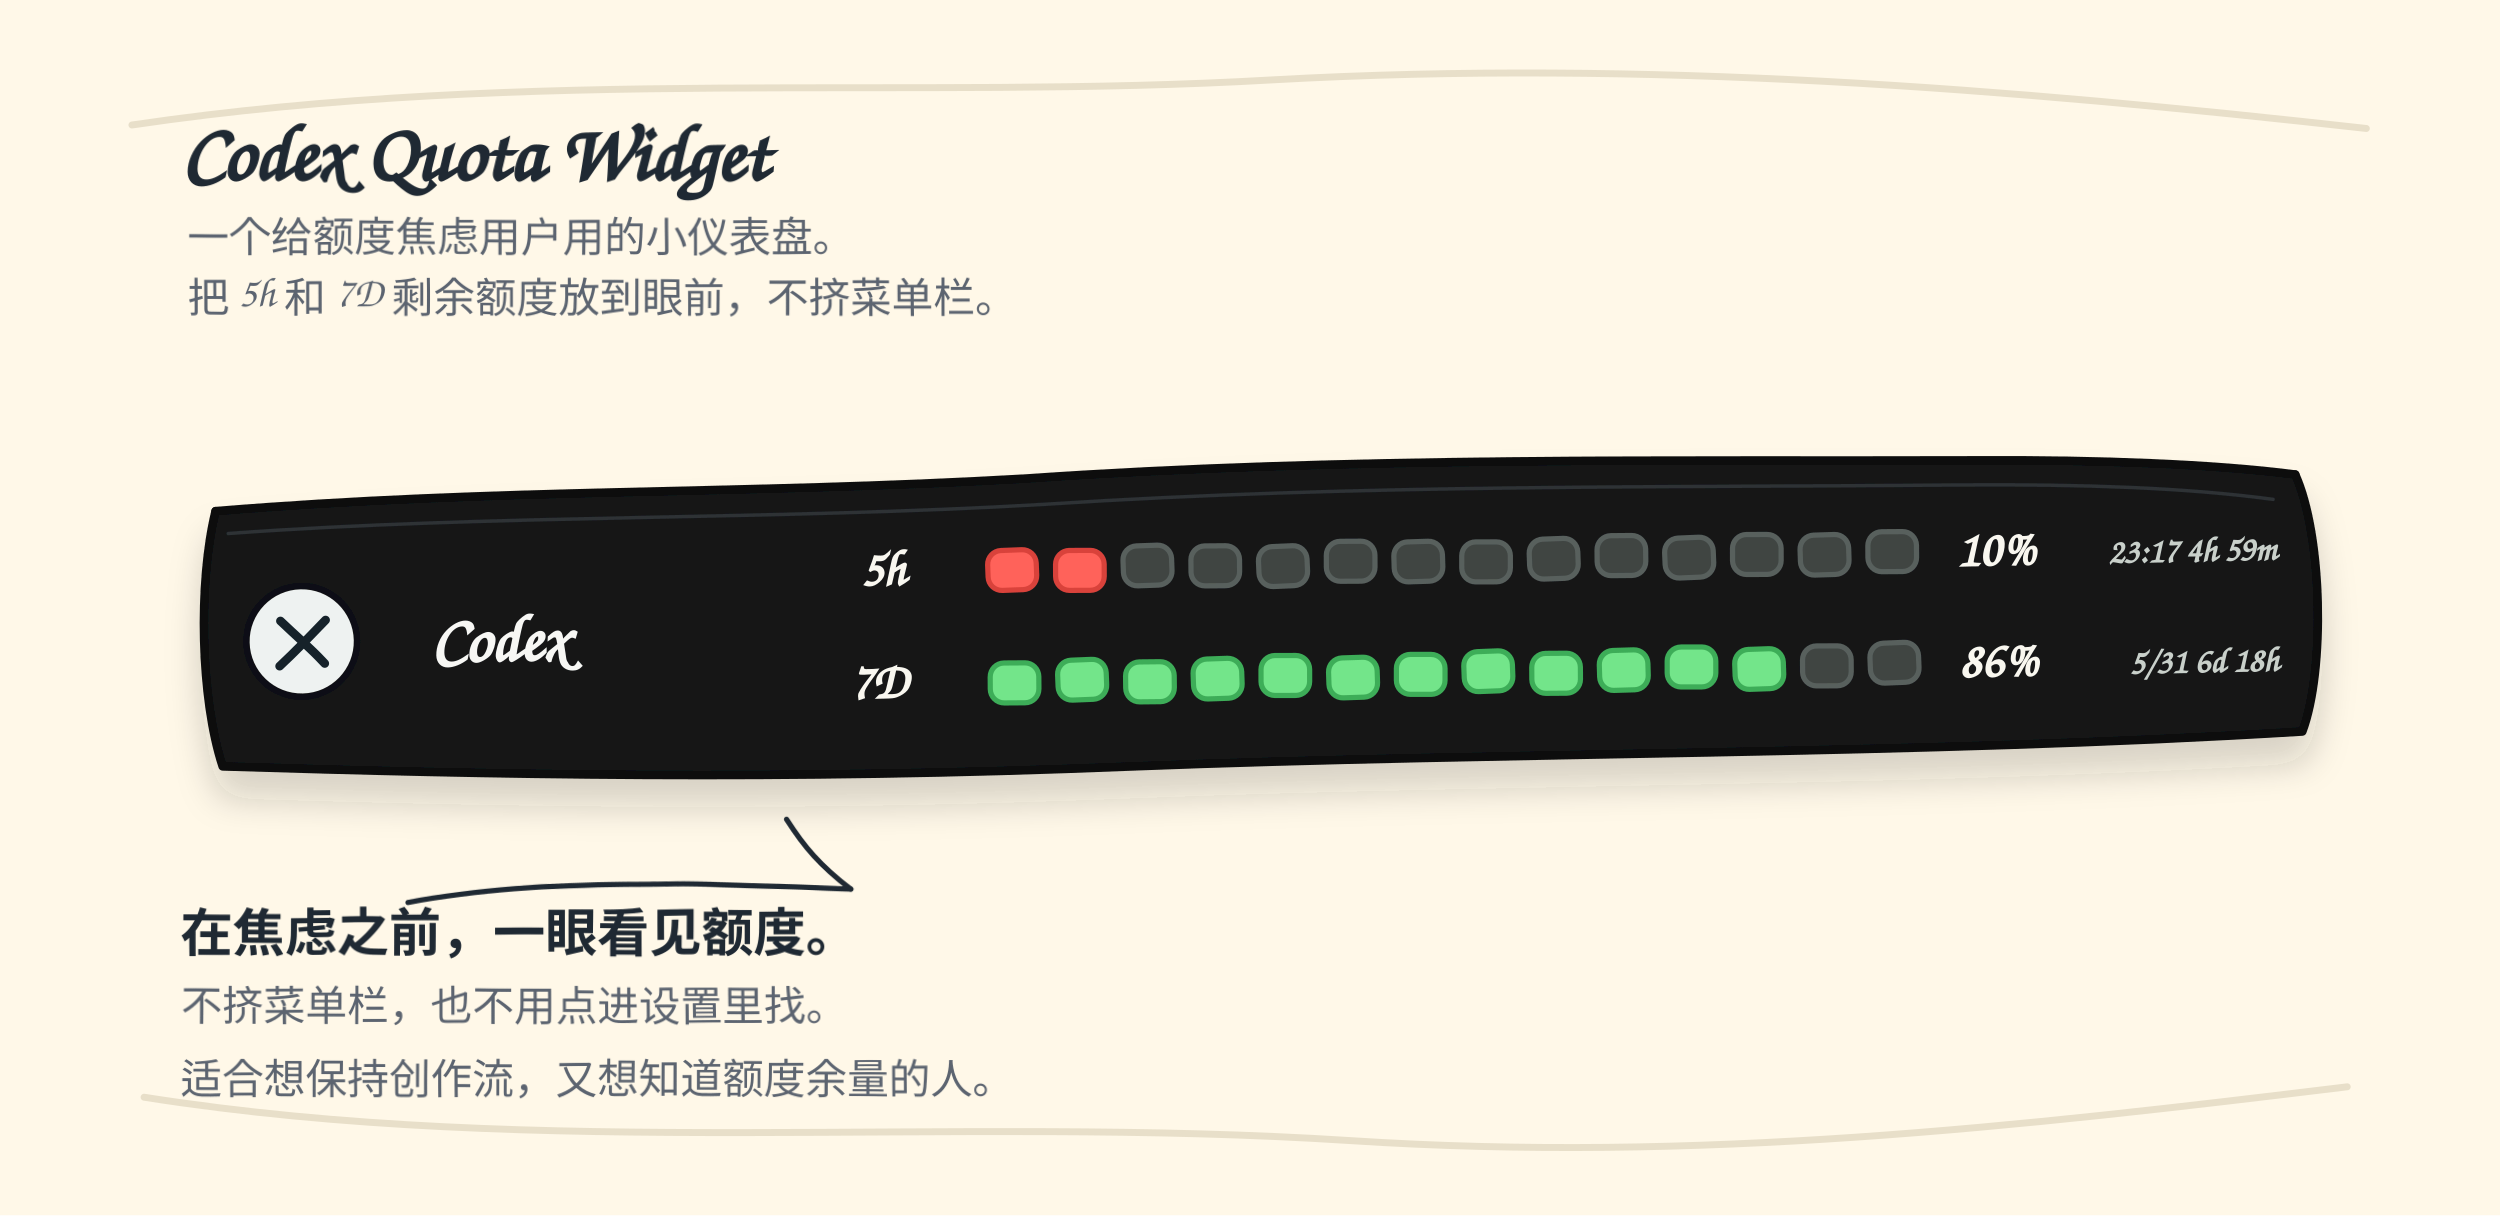
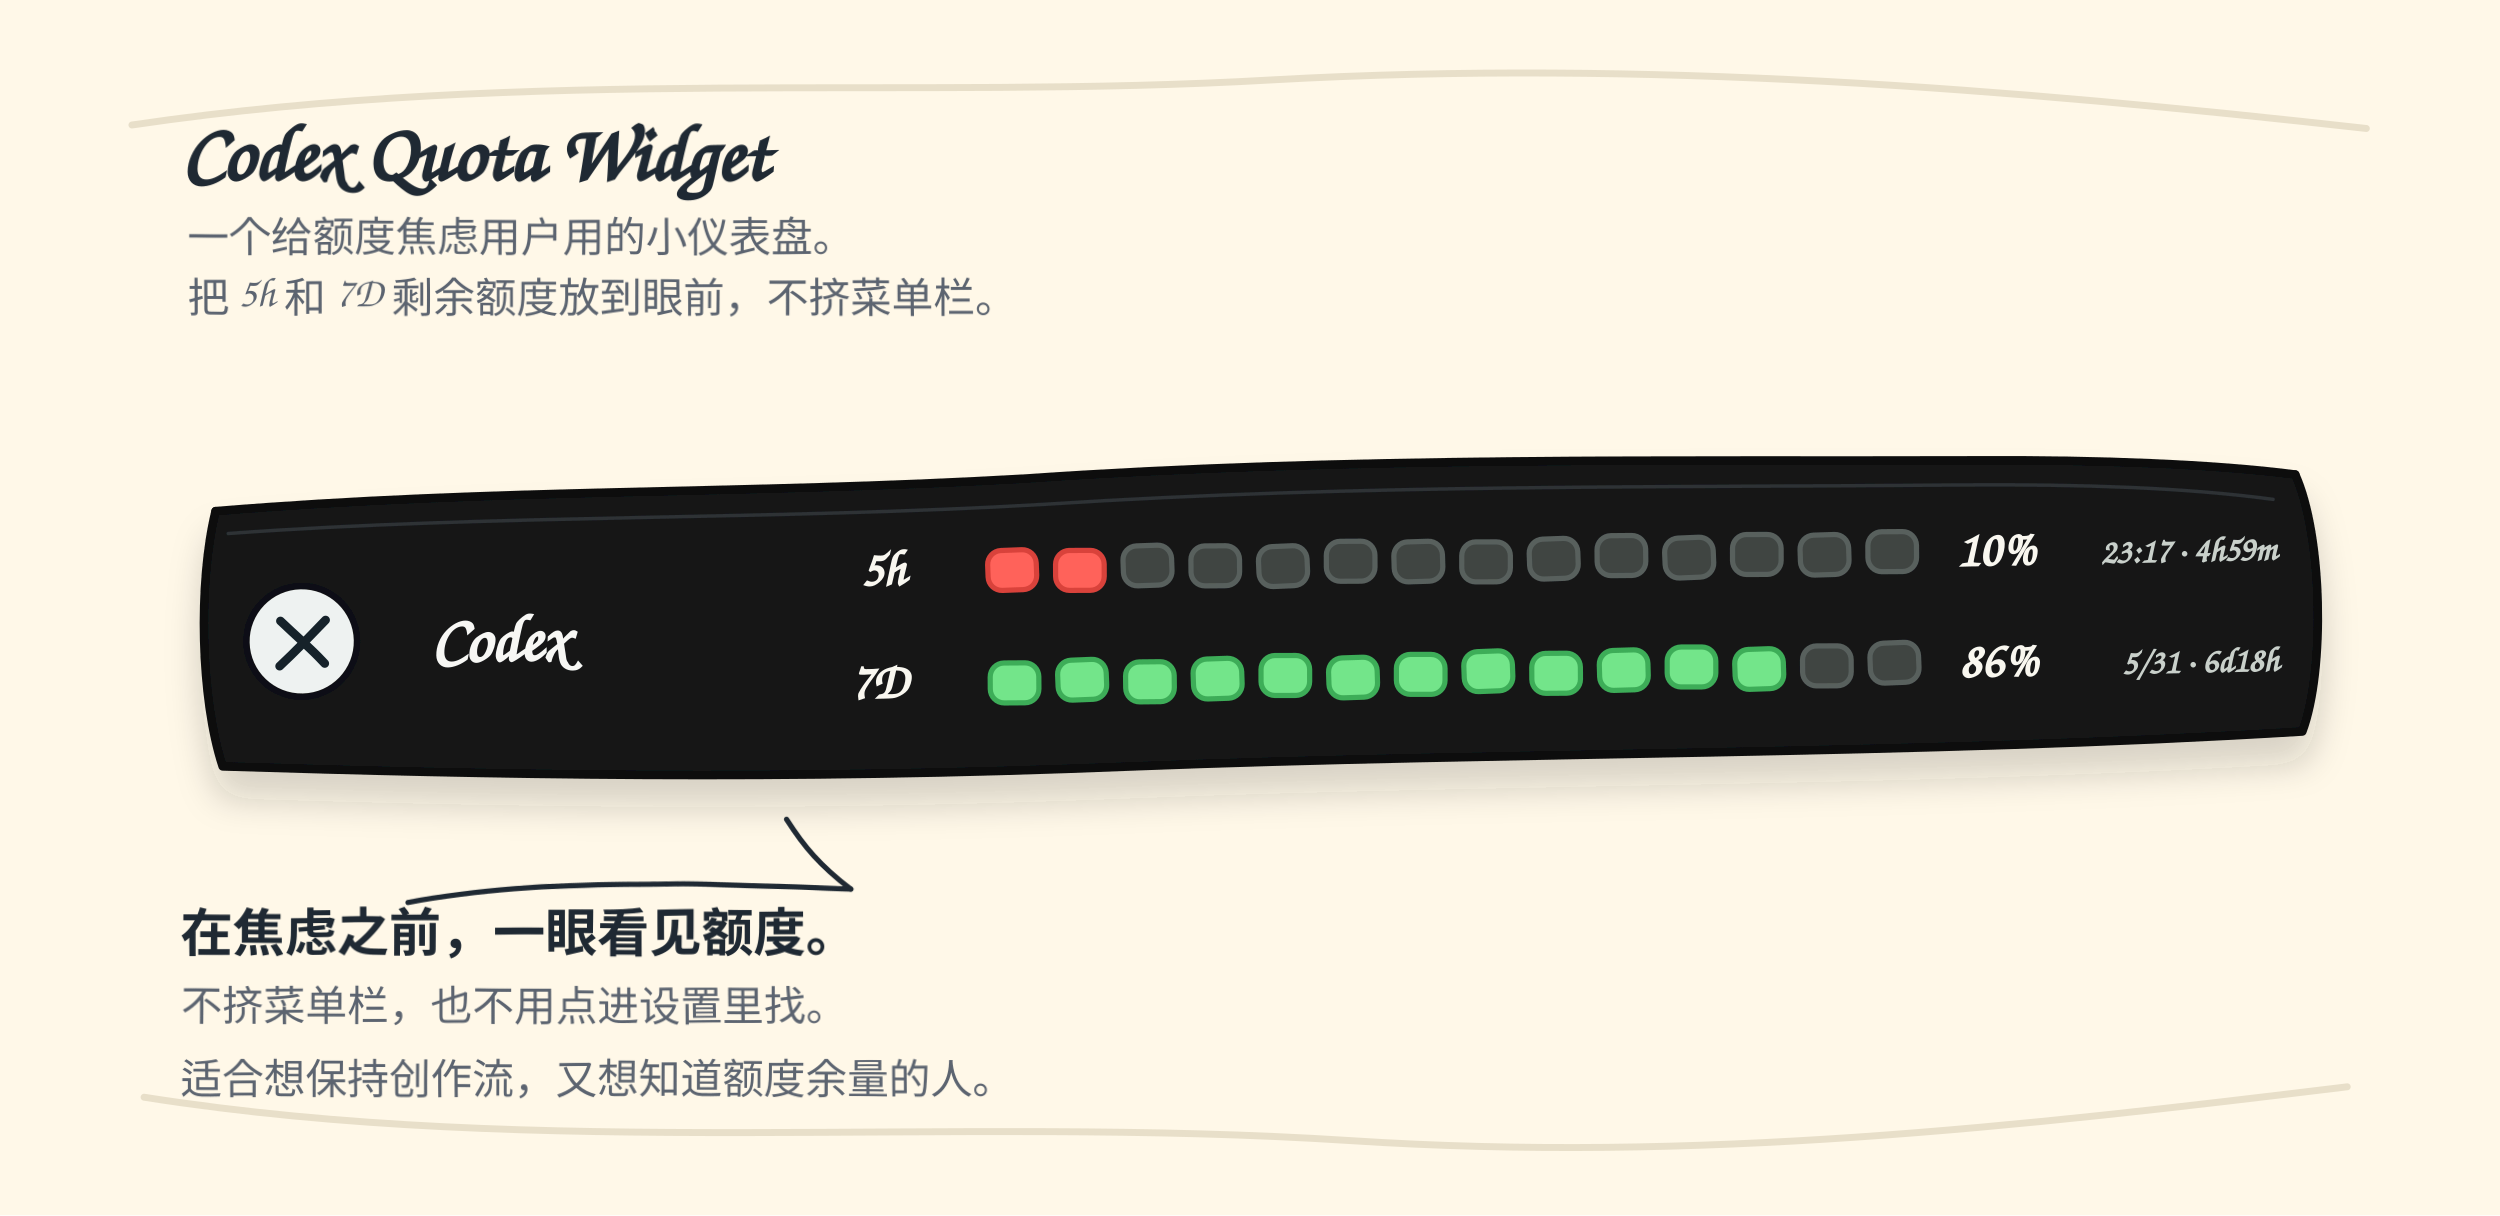
<svg xmlns="http://www.w3.org/2000/svg" width="1440" height="700" viewBox="0 0 1440 700" fill="none" role="img" aria-labelledby="title desc">
  <defs>
    <filter id="sketch" x="-8%" y="-8%" width="116%" height="116%">
      <feTurbulence type="fractalNoise" baseFrequency="0.018" numOctaves="2" seed="7" result="noise" />
      <feDisplacementMap in="SourceGraphic" in2="noise" scale="1.2" xChannelSelector="R" yChannelSelector="G" />
    </filter>
    <filter id="softShadow" x="-20%" y="-20%" width="140%" height="140%">
      <feDropShadow dx="0" dy="16" stdDeviation="10" flood-color="#2D2A24" flood-opacity="0.18" />
    </filter>
    <style>
      .hand {
        font-family: Virgil, "Comic Sans MS", "Bradley Hand", "PingFang SC", "Hiragino Sans GB", cursive;
      }
      .stroke {
        stroke-linecap: round;
        stroke-linejoin: round;
      }
    </style>
  </defs>
  <rect width="1440" height="700" fill="#FFF8E8" />
  <path d="M76 72C306 38 527 58 733 46C948 34 1157 51 1363 74" stroke="#E8DFC9" stroke-width="4" stroke-linecap="round" />
  <path d="M83 632C312 668 546 642 778 657C978 670 1163 649 1352 626" stroke="#E8DFC9" stroke-width="4" stroke-linecap="round" />
  <g filter="url(#sketch)">
    <text x="104" y="104" class="hand" fill="#1F2933" font-size="46" font-weight="700">Codex Quota Widget</text>
    <text x="108" y="145" class="hand" fill="#5C6470" font-size="24">一个给额度焦虑用户用的小仪表盘。</text>
    <text x="108" y="180" class="hand" fill="#5C6470" font-size="24">把 5h 和 7D 剩余额度放到眼前，不挤菜单栏。</text>
  </g>
  <g filter="url(#softShadow)" transform="rotate(-1.2 720 374)">
    <path d="M126 282C278 270 438 279 593 273C776 265 964 271 1139 274C1209 275 1277 278 1324 286C1337 316 1338 405 1325 434C1107 443 869 436 650 440C450 444 282 437 127 429C115 390 115 323 126 282Z" fill="#151719" />
    <path class="stroke" d="M126 282C289 272 429 279 593 273C778 264 969 271 1141 274C1209 275 1278 279 1324 286" stroke="#0B0D0E" stroke-width="5" />
    <path class="stroke" d="M1324 286C1339 321 1339 399 1325 434C1102 443 869 436 650 440C447 444 281 437 127 429C115 390 115 323 126 282" stroke="#0B0D0E" stroke-width="5" />
    <path class="stroke" d="M133 295C286 287 447 294 604 288C786 280 963 286 1136 288C1200 289 1260 292 1311 300" stroke="#353A3D" stroke-width="2" opacity="0.75" />
    <circle cx="174" cy="358" r="32" fill="#EEF2F1" stroke="#101112" stroke-width="4" />
    <path class="stroke" d="M162 346C170 354 179 362 187 371" stroke="#13222A" stroke-width="5" />
    <path class="stroke" d="M188 346C180 354 170 364 161 372" stroke="#13222A" stroke-width="5" />
    <text x="248" y="372" class="hand" fill="#F7F7F4" font-size="38" font-weight="700">Codex</text>
    <text x="522" y="333" class="hand" fill="#F9F7EF" font-size="29" font-weight="700" text-anchor="end">5h</text>
    <text x="522" y="398" class="hand" fill="#F9F7EF" font-size="29" font-weight="700" text-anchor="end">7D</text>
    <g transform="translate(570 314)">
      <rect x="0" y="0" width="28" height="23" rx="8" fill="#FF625A" stroke="#D9423A" stroke-width="3" transform="rotate(-1 14 12)" />
      <rect x="39" y="1" width="28" height="23" rx="8" fill="#FF625A" stroke="#D9423A" stroke-width="3" transform="rotate(1 53 12)" />
      <rect x="78" y="-1" width="28" height="23" rx="8" fill="#3F4543" stroke="#59605D" stroke-width="3" transform="rotate(-0.8 92 12)" />
      <rect x="117" y="0" width="28" height="23" rx="8" fill="#3F4543" stroke="#59605D" stroke-width="3" transform="rotate(0.7 131 12)" />
      <rect x="156" y="1" width="28" height="23" rx="8" fill="#3F4543" stroke="#59605D" stroke-width="3" transform="rotate(-1.3 170 12)" />
      <rect x="195" y="-1" width="28" height="23" rx="8" fill="#3F4543" stroke="#59605D" stroke-width="3" transform="rotate(0.9 209 12)" />
      <rect x="234" y="0" width="28" height="23" rx="8" fill="#3F4543" stroke="#59605D" stroke-width="3" transform="rotate(-0.6 248 12)" />
      <rect x="273" y="1" width="28" height="23" rx="8" fill="#3F4543" stroke="#59605D" stroke-width="3" transform="rotate(1.1 287 12)" />
      <rect x="312" y="0" width="28" height="23" rx="8" fill="#3F4543" stroke="#59605D" stroke-width="3" transform="rotate(-0.9 326 12)" />
      <rect x="351" y="-1" width="28" height="23" rx="8" fill="#3F4543" stroke="#59605D" stroke-width="3" transform="rotate(0.7 365 12)" />
      <rect x="390" y="1" width="28" height="23" rx="8" fill="#3F4543" stroke="#59605D" stroke-width="3" transform="rotate(-1.2 404 12)" />
      <rect x="429" y="0" width="28" height="23" rx="8" fill="#3F4543" stroke="#59605D" stroke-width="3" transform="rotate(1 443 12)" />
      <rect x="468" y="1" width="28" height="23" rx="8" fill="#3F4543" stroke="#59605D" stroke-width="3" transform="rotate(-0.6 482 12)" />
      <rect x="507" y="0" width="28" height="23" rx="8" fill="#3F4543" stroke="#59605D" stroke-width="3" transform="rotate(0.8 521 12)" />
    </g>
    <g transform="translate(570 379)">
      <rect x="0" y="0" width="28" height="23" rx="8" fill="#73E58A" stroke="#3EAD58" stroke-width="3" transform="rotate(0.8 14 12)" />
      <rect x="39" y="-1" width="28" height="23" rx="8" fill="#73E58A" stroke="#3EAD58" stroke-width="3" transform="rotate(-1.1 53 12)" />
      <rect x="78" y="1" width="28" height="23" rx="8" fill="#73E58A" stroke="#3EAD58" stroke-width="3" transform="rotate(0.6 92 12)" />
      <rect x="117" y="0" width="28" height="23" rx="8" fill="#73E58A" stroke="#3EAD58" stroke-width="3" transform="rotate(-0.8 131 12)" />
      <rect x="156" y="-1" width="28" height="23" rx="8" fill="#73E58A" stroke="#3EAD58" stroke-width="3" transform="rotate(1.1 170 12)" />
      <rect x="195" y="1" width="28" height="23" rx="8" fill="#73E58A" stroke="#3EAD58" stroke-width="3" transform="rotate(-0.7 209 12)" />
      <rect x="234" y="0" width="28" height="23" rx="8" fill="#73E58A" stroke="#3EAD58" stroke-width="3" transform="rotate(1.2 248 12)" />
      <rect x="273" y="-1" width="28" height="23" rx="8" fill="#73E58A" stroke="#3EAD58" stroke-width="3" transform="rotate(-1 287 12)" />
      <rect x="312" y="1" width="28" height="23" rx="8" fill="#73E58A" stroke="#3EAD58" stroke-width="3" transform="rotate(0.8 326 12)" />
      <rect x="351" y="0" width="28" height="23" rx="8" fill="#73E58A" stroke="#3EAD58" stroke-width="3" transform="rotate(-0.5 365 12)" />
      <rect x="390" y="-1" width="28" height="23" rx="8" fill="#73E58A" stroke="#3EAD58" stroke-width="3" transform="rotate(1.1 404 12)" />
      <rect x="429" y="1" width="28" height="23" rx="8" fill="#73E58A" stroke="#3EAD58" stroke-width="3" transform="rotate(-0.8 443 12)" />
      <rect x="468" y="0" width="28" height="23" rx="8" fill="#3F4543" stroke="#59605D" stroke-width="3" transform="rotate(0.9 482 12)" />
      <rect x="507" y="-1" width="28" height="23" rx="8" fill="#3F4543" stroke="#59605D" stroke-width="3" transform="rotate(-1.1 521 12)" />
    </g>
    <text x="1173" y="335" class="hand" fill="#F9F7EF" font-size="29" font-weight="700" text-anchor="end">10%</text>
    <text x="1173" y="399" class="hand" fill="#F9F7EF" font-size="29" font-weight="700" text-anchor="end">86%</text>
-     <text x="1312" y="335" class="hand" fill="#C9D0CA" font-size="20" font-weight="700" text-anchor="end">23:17 4h 59m</text>
-     <text x="1312" y="399" class="hand" fill="#C9D0CA" font-size="20" font-weight="700" text-anchor="end">5/31 6d 18h</text>
+     <text x="1312" y="335" class="hand" fill="#C9D0CA" font-size="20" font-weight="700" text-anchor="end">23:17 · 4h59m</text>
+     <text x="1312" y="399" class="hand" fill="#C9D0CA" font-size="20" font-weight="700" text-anchor="end">5/31 · 6d18h</text>
  </g>
  <g filter="url(#sketch)">
    <path class="stroke" d="M235 520C314 505 405 509 490 512" stroke="#1F2933" stroke-width="3" />
    <path class="stroke" d="M490 512C472 498 464 489 453 472" stroke="#1F2933" stroke-width="3" />
    <text x="104" y="548" class="hand" fill="#1F2933" font-size="30" font-weight="700">在焦虑之前，一眼看见额度。</text>
    <text x="104" y="588" class="hand" fill="#5C6470" font-size="24">不挤菜单栏，也不用点进设置里找。</text>
    <text x="104" y="630" class="hand" fill="#5C6470" font-size="24">适合想保持创作流，又想知道额度余量的人。</text>
  </g>
</svg>
